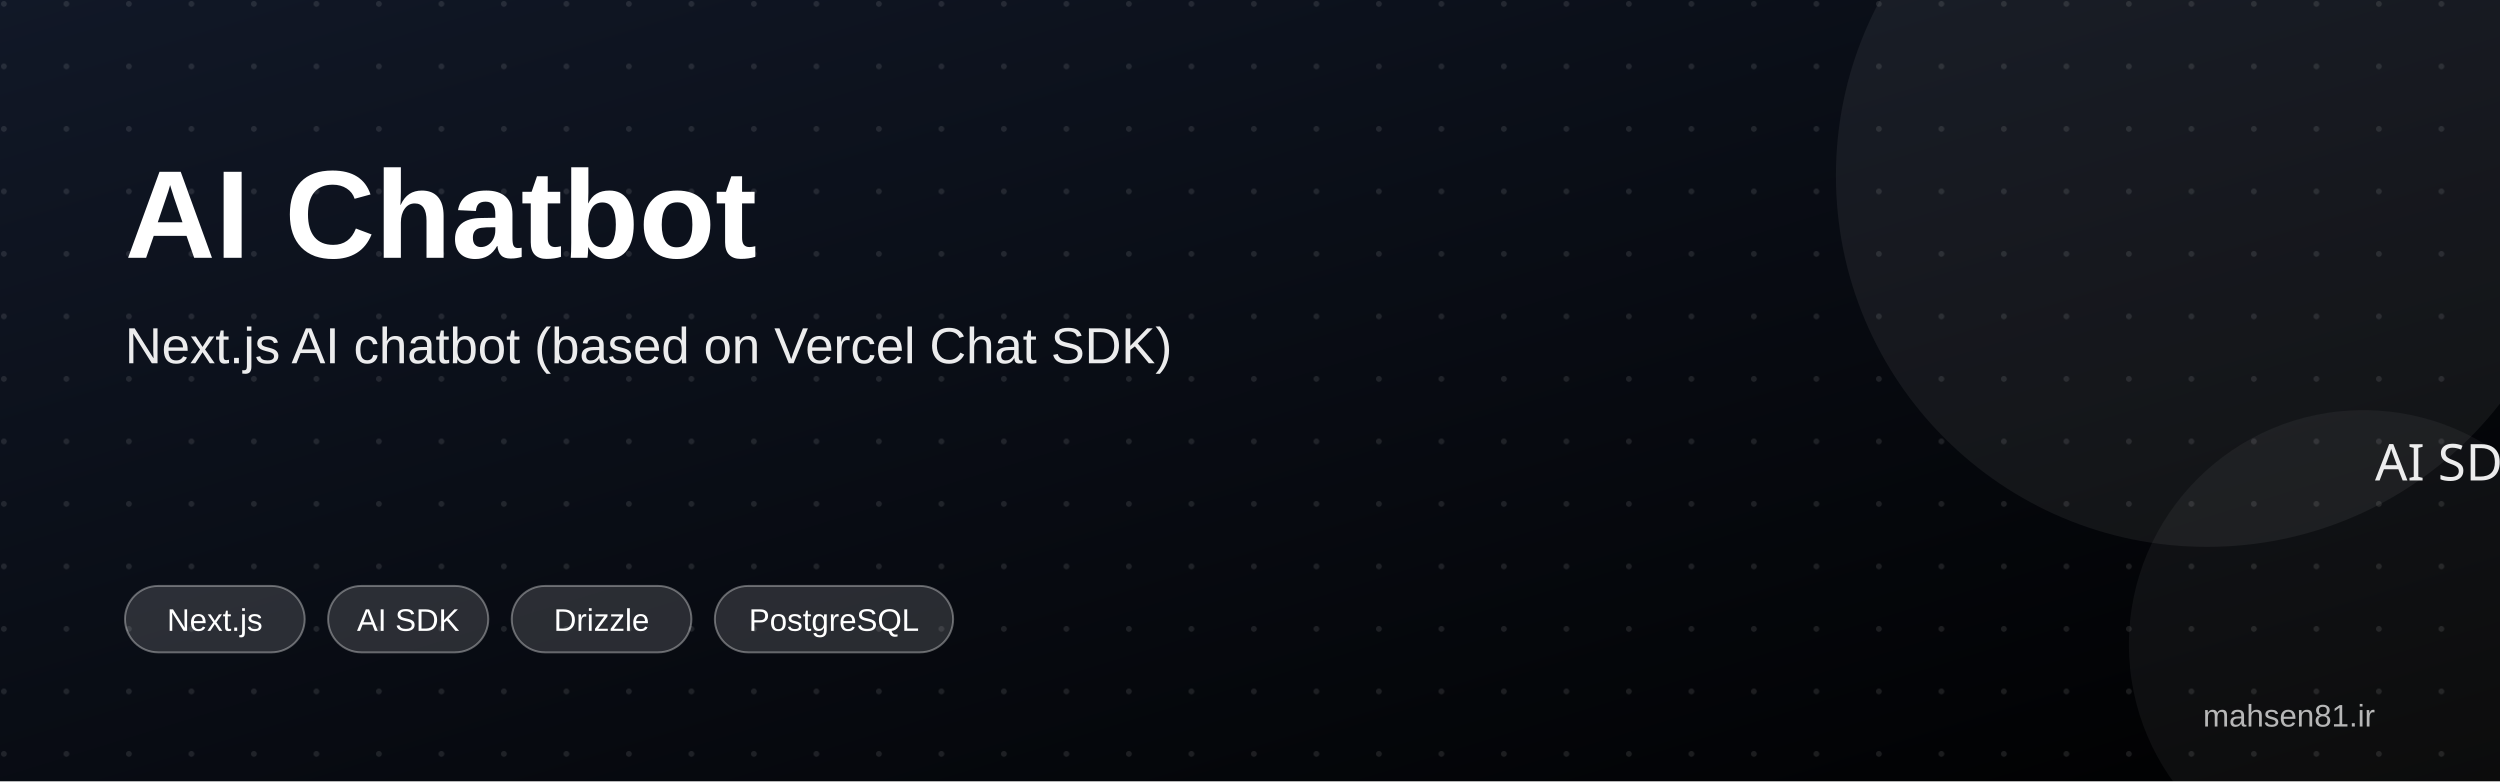
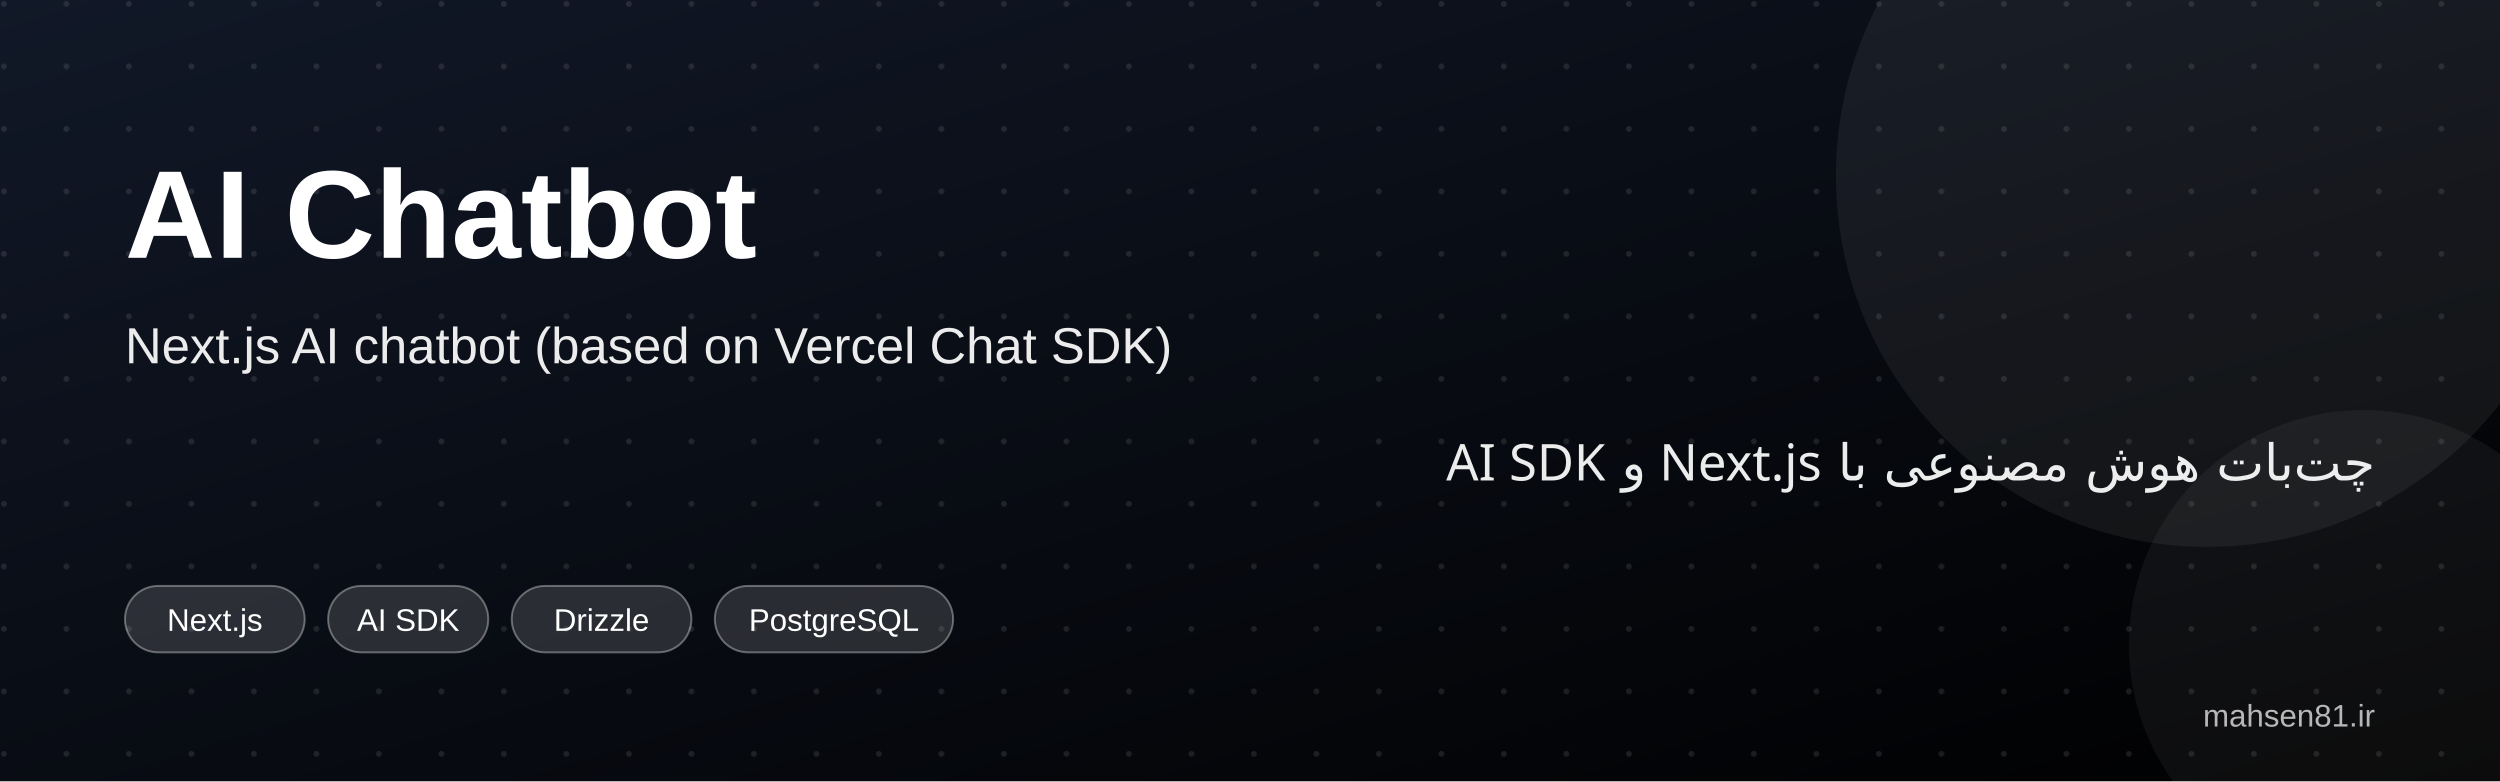
<svg xmlns="http://www.w3.org/2000/svg" width="1280" height="400" viewBox="0 0 1280 400">
  <defs>
    <linearGradient id="g" x1="0" y1="0" x2="1" y2="1">
      <stop offset="0" stop-color="#111827" />
      <stop offset="1" stop-color="#000000" />
    </linearGradient>
    <pattern id="p" width="32" height="32" patternUnits="userSpaceOnUse">
      <circle cx="2" cy="2" r="1.5" fill="#fff" fill-opacity=".10" />
    </pattern>
  </defs>
  <rect width="1280" height="400" fill="url(#g)" />
  <rect width="1280" height="400" fill="url(#p)" />
  <circle cx="1130" cy="90" r="190" fill="#fff" fill-opacity=".06" />
  <circle cx="1210" cy="330" r="120" fill="#fff" fill-opacity=".05" />
  <text x="64" y="132" font-size="64" font-weight="700" fill="#fff" font-family="Segoe UI,Arial">AI Chatbot</text>
  <text x="64" y="186" font-size="26" fill="#fff" fill-opacity=".92" font-family="Segoe UI,Arial">Next.js AI chatbot (based on Vercel Chat SDK)</text>
-   <text x="1216" y="246" font-size="26" fill="#fff" fill-opacity=".92" text-anchor="end" direction="rtl" font-family="Vazirmatn,Tahoma,Segoe UI">چت‌بات هوش مصنوعی با Next.js و AI SDK</text>
+   <text x="1216" y="246" font-size="26" fill="#fff" fill-opacity=".92" text-anchor="start" direction="rtl" font-family="Vazirmatn,Tahoma,Segoe UI">چت‌بات هوش مصنوعی با Next.js و AI SDK</text>
  <rect x="64" y="300" rx="17" width="92" height="34" fill="#ffffff" fill-opacity=".14" stroke="#fff" stroke-opacity=".35" />
  <text x="110.0" y="323" text-anchor="middle" font-size="16" fill="#fff" font-family="Segoe UI,Arial">Next.js</text>
  <rect x="168" y="300" rx="17" width="82" height="34" fill="#ffffff" fill-opacity=".14" stroke="#fff" stroke-opacity=".35" />
  <text x="209.0" y="323" text-anchor="middle" font-size="16" fill="#fff" font-family="Segoe UI,Arial">AI SDK</text>
  <rect x="262" y="300" rx="17" width="92" height="34" fill="#ffffff" fill-opacity=".14" stroke="#fff" stroke-opacity=".35" />
  <text x="308.0" y="323" text-anchor="middle" font-size="16" fill="#fff" font-family="Segoe UI,Arial">Drizzle</text>
  <rect x="366" y="300" rx="17" width="122" height="34" fill="#ffffff" fill-opacity=".14" stroke="#fff" stroke-opacity=".35" />
  <text x="427.0" y="323" text-anchor="middle" font-size="16" fill="#fff" font-family="Segoe UI,Arial">PostgreSQL</text>
  <text x="1216" y="372" font-size="16" fill="#fff" fill-opacity=".7" text-anchor="end" font-family="Segoe UI,Arial">mahsen81.ir</text>
</svg>
